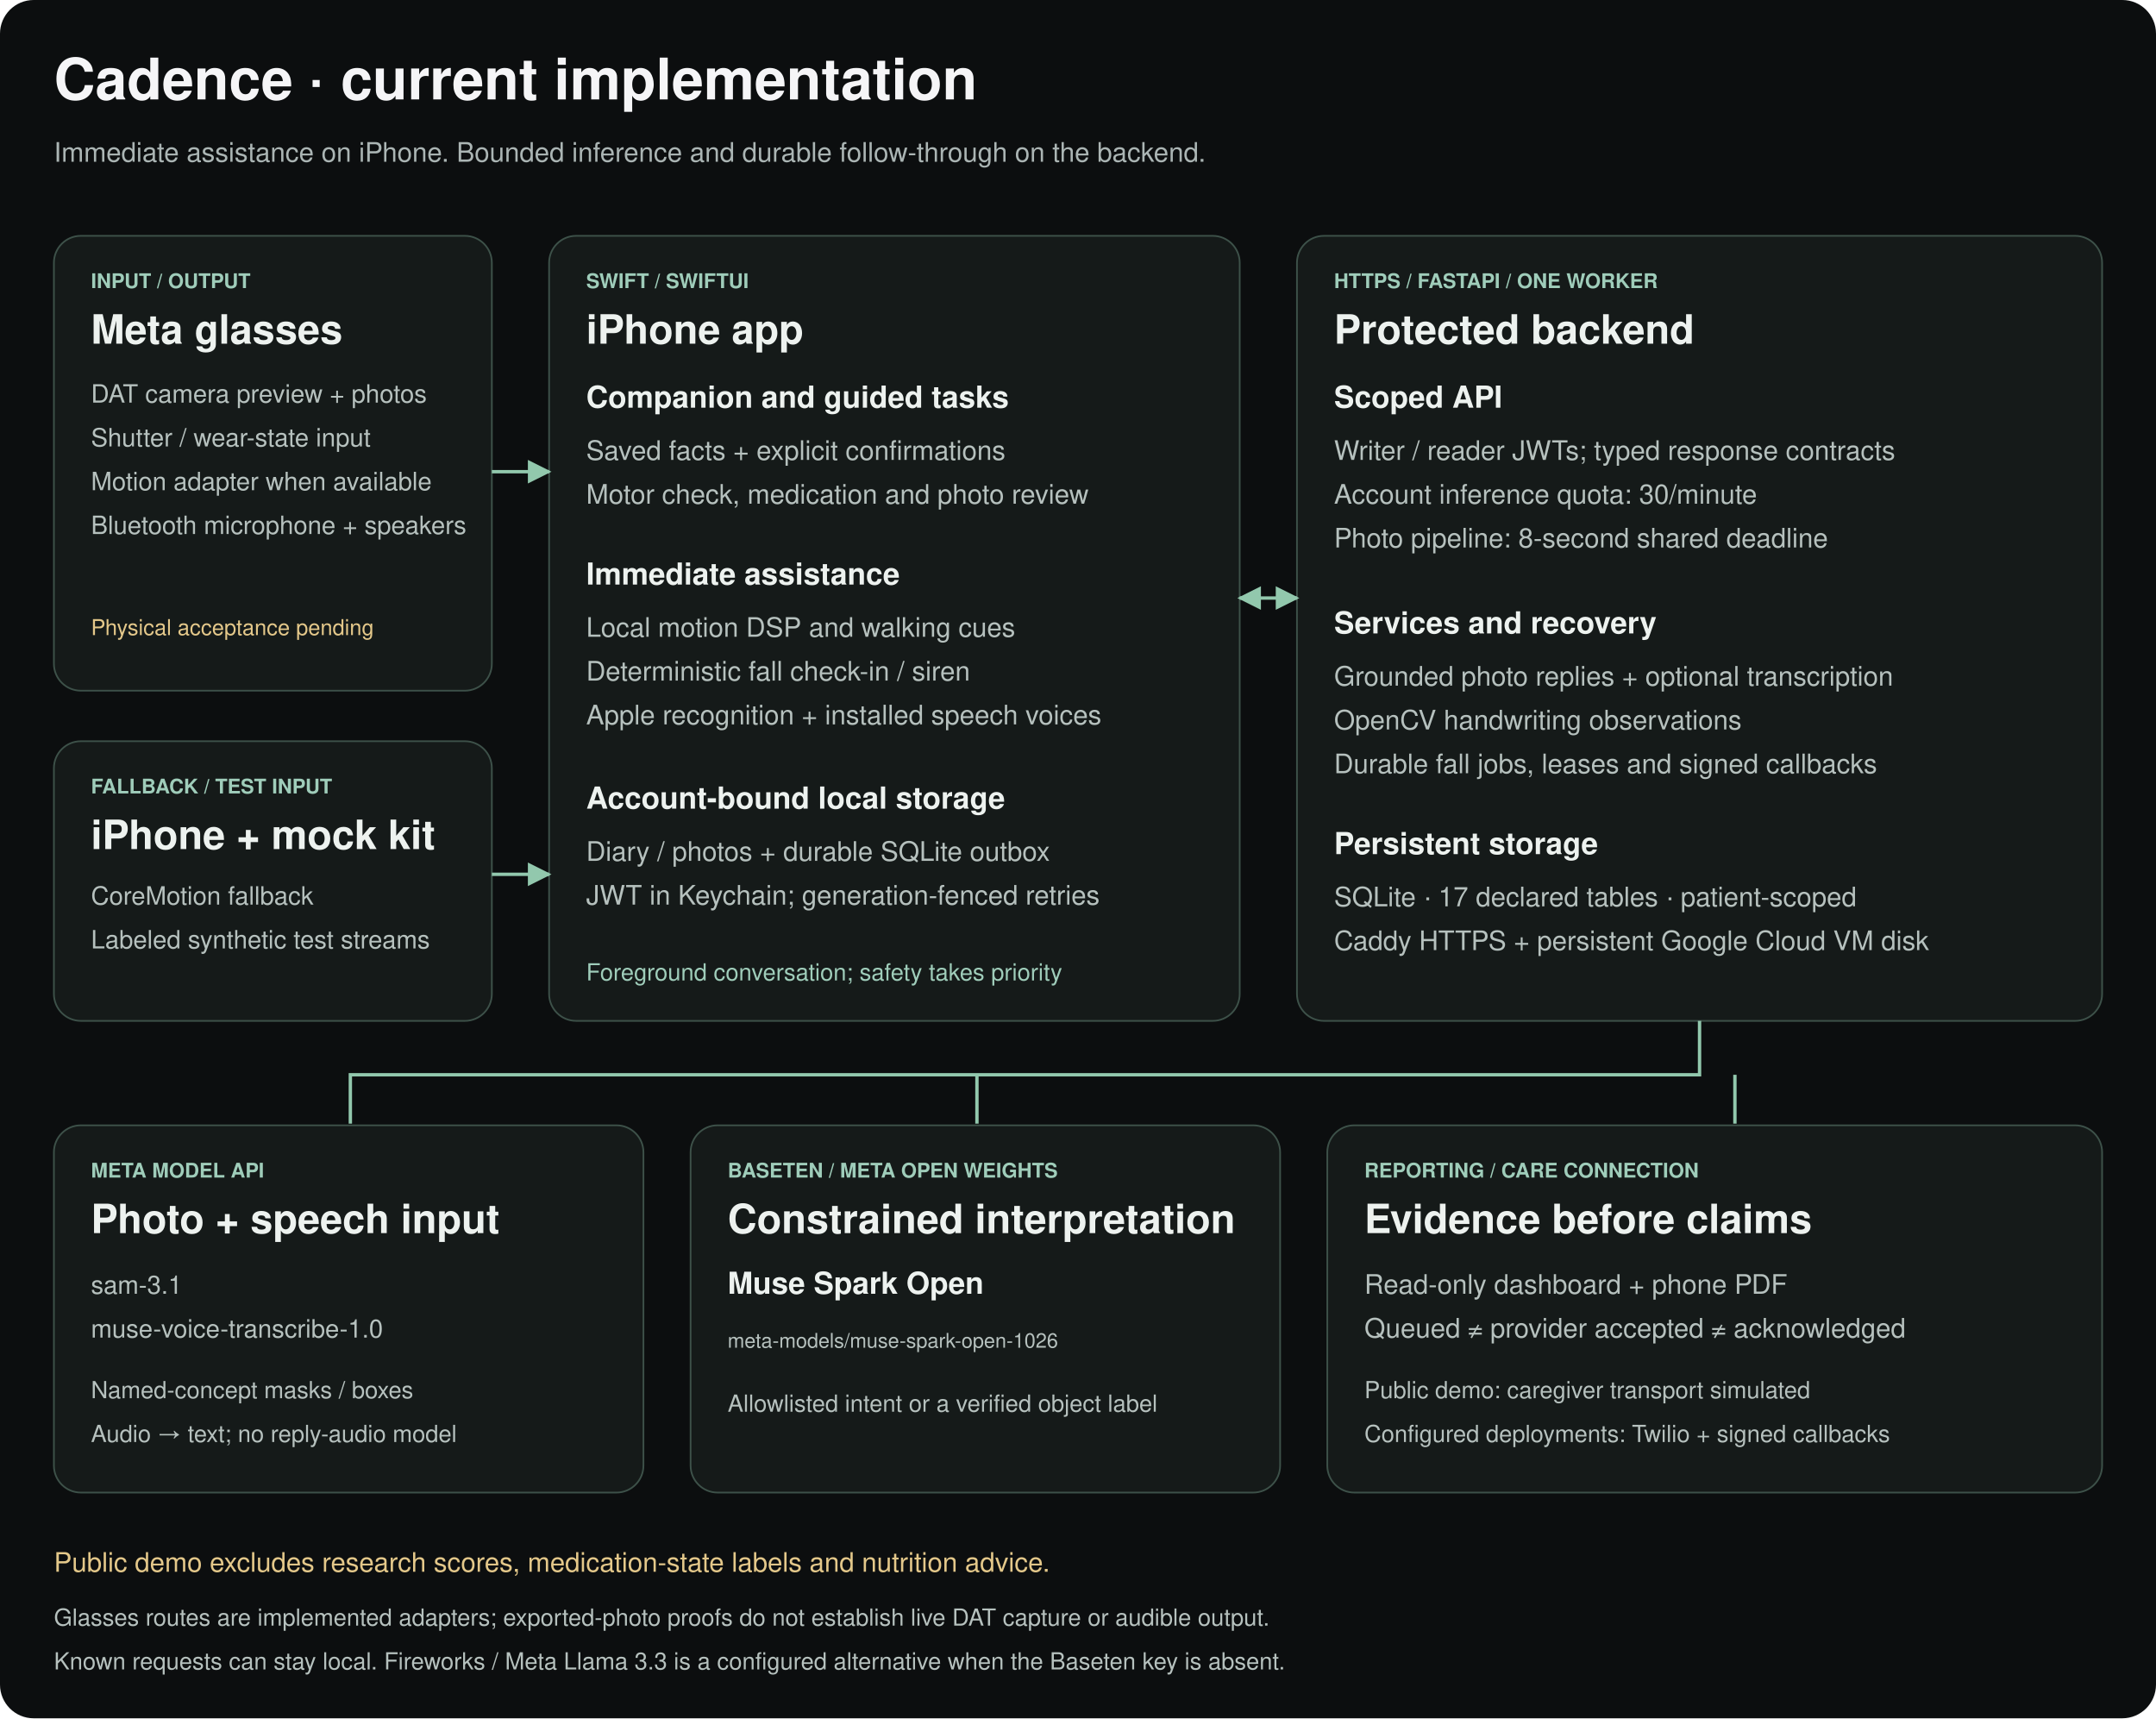
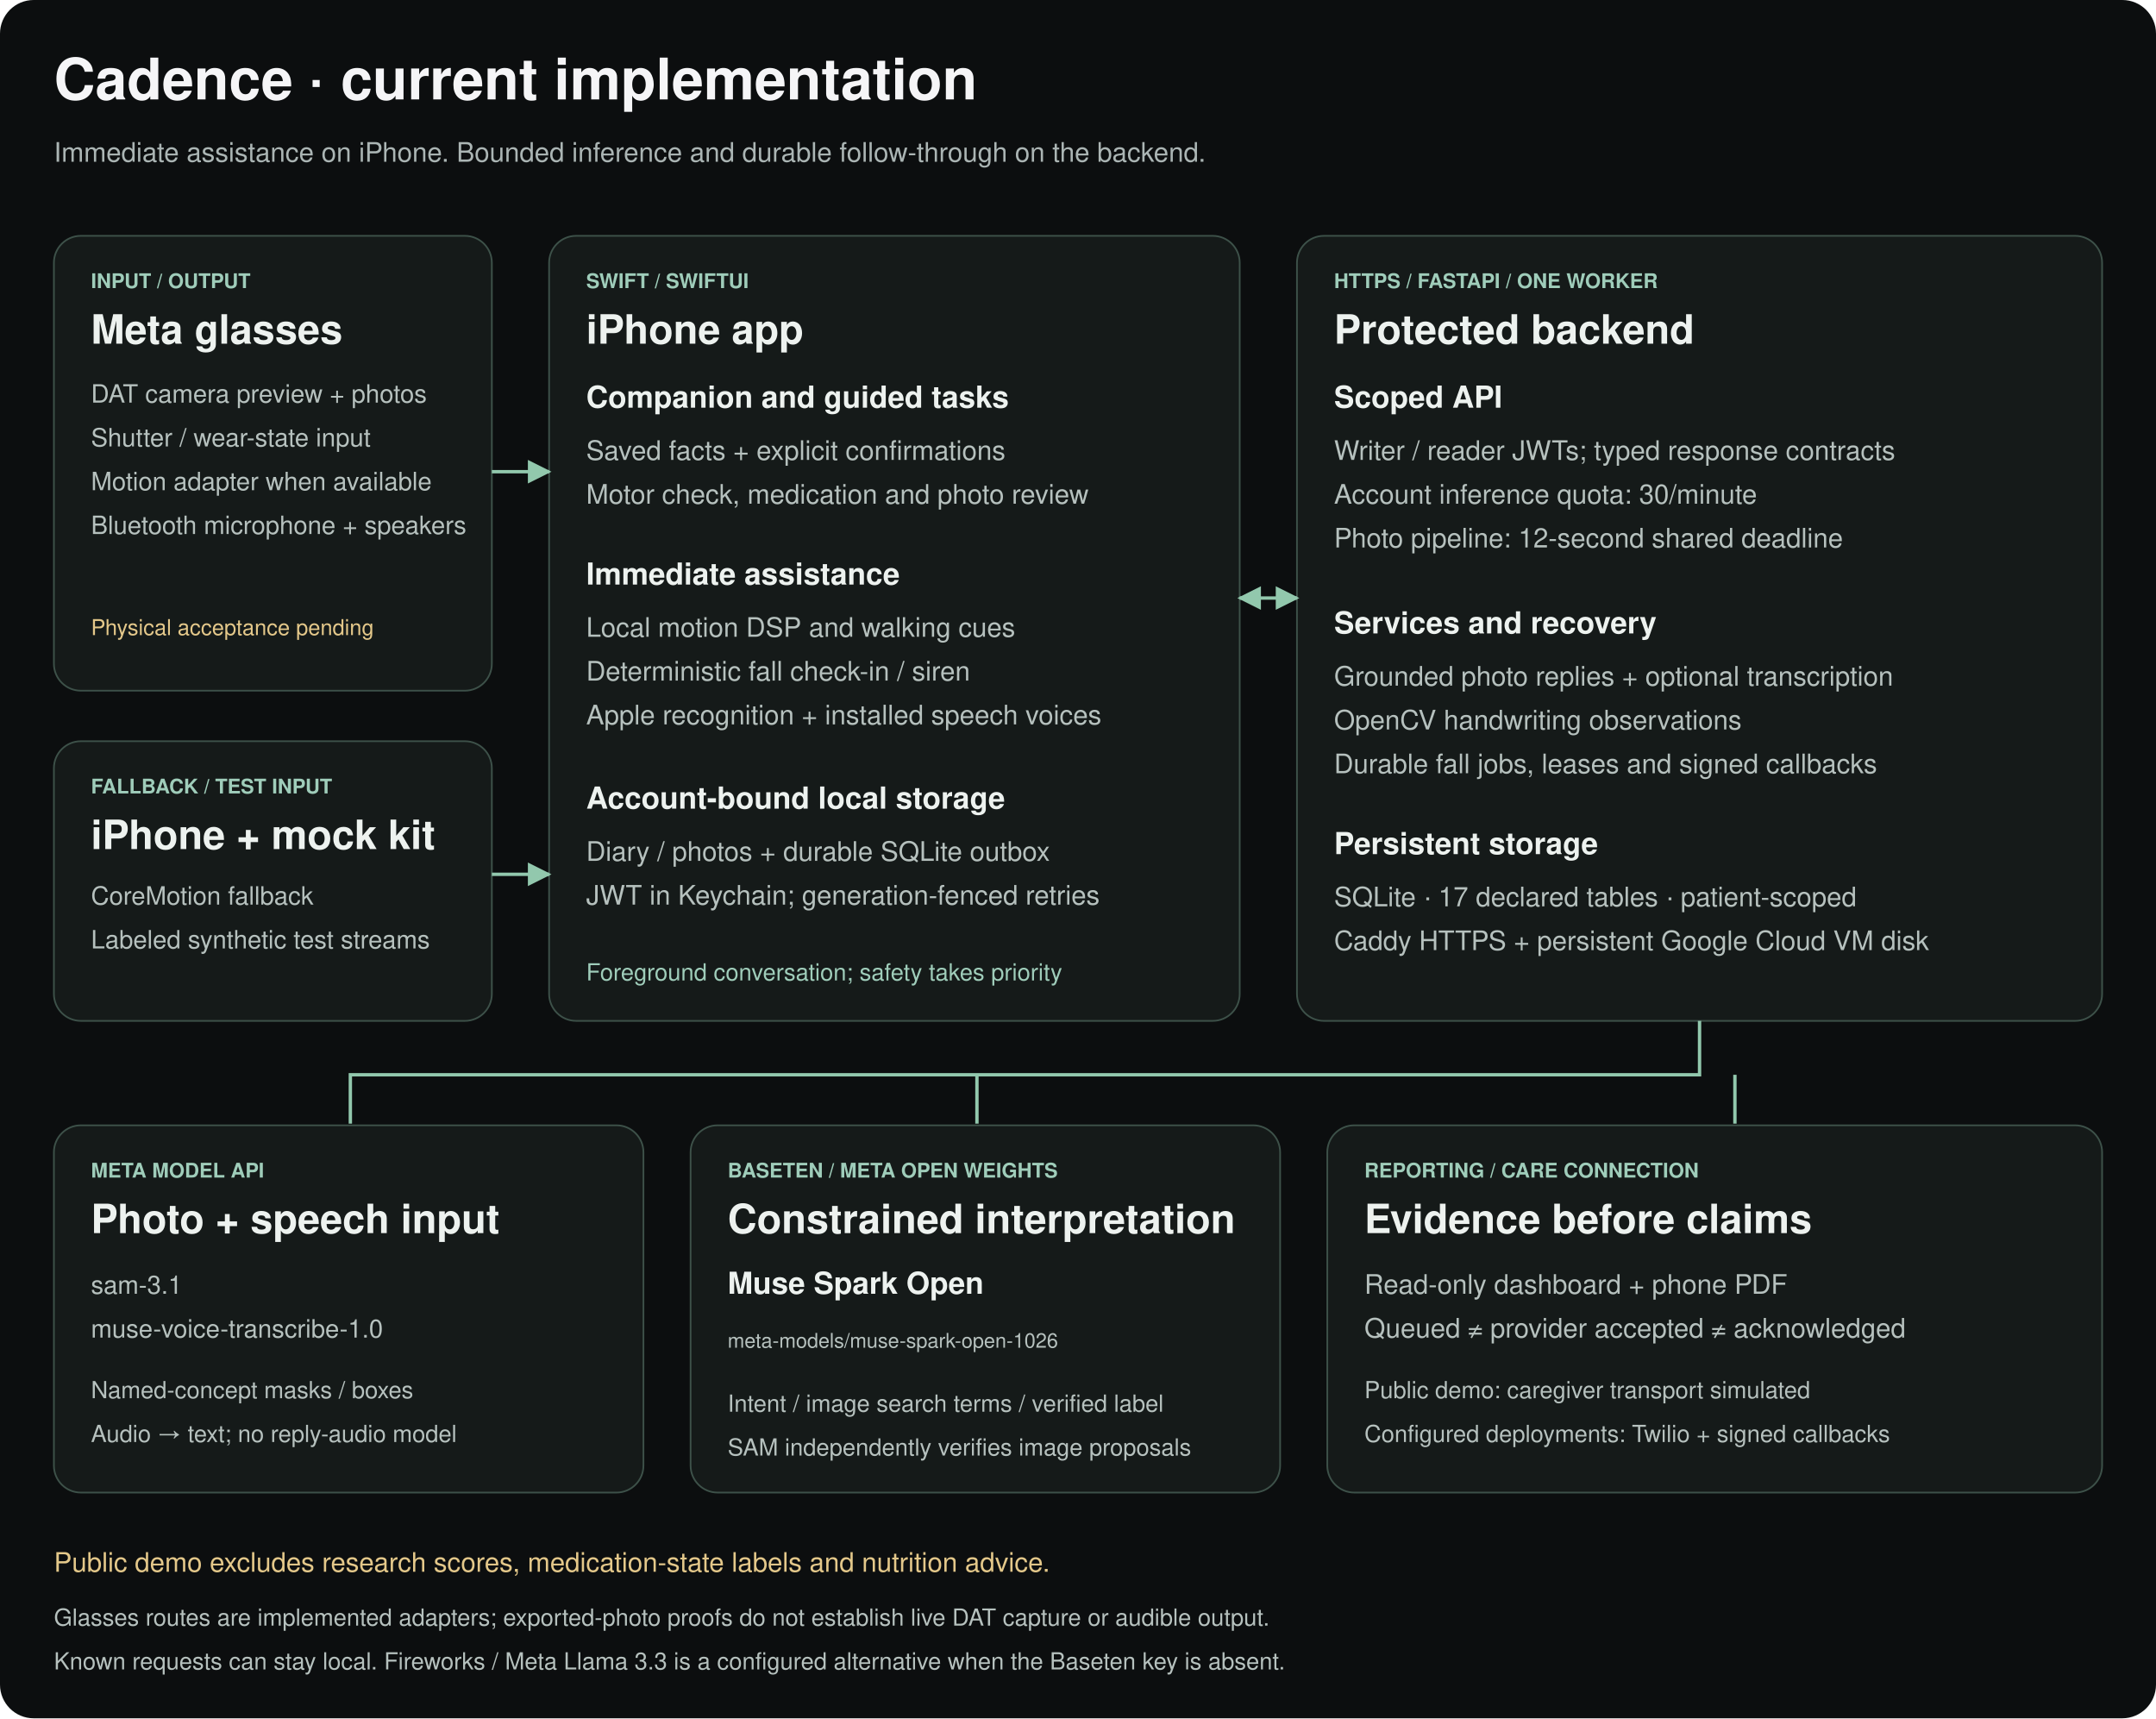
<svg xmlns="http://www.w3.org/2000/svg" width="1280" height="1020" viewBox="0 0 1280 1020" role="img" aria-labelledby="title desc">
  <defs>
    <marker id="arrow" viewBox="0 0 10 10" refX="9" refY="5" markerWidth="7" markerHeight="7" orient="auto-start-reverse">
      <path d="M0 0L10 5L0 10Z" fill="#92c8ad" />
    </marker>
  </defs>
  <rect width="1280" height="1020" rx="20" fill="#0c0e0f" />
  <g font-family="-apple-system,BlinkMacSystemFont,Segoe UI,Helvetica,Arial,sans-serif">
    <text x="32" y="59" font-size="34" font-weight="600" fill="#f5f5f7">Cadence · current implementation</text>
    <text x="32" y="96" font-size="16" fill="#abb5b4">Immediate assistance on iPhone. Bounded inference and durable follow-through on the backend.</text>
    <rect x="32" y="140" width="260" height="270" rx="16" fill="#151a19" stroke="#3d5149" />
    <text x="54" y="171" font-size="12" fill="#9fcdba" font-weight="600">INPUT / OUTPUT</text>
    <text x="54" y="204" font-size="24" fill="#edf2ef" font-weight="600">Meta glasses</text>
    <text x="54" y="239" font-size="15" fill="#b6c1be" font-weight="400">DAT camera preview + photos</text>
    <text x="54" y="265" font-size="15" fill="#b6c1be" font-weight="400">Shutter / wear-state input</text>
    <text x="54" y="291" font-size="15" fill="#b6c1be" font-weight="400">Motion adapter when available</text>
    <text x="54" y="317" font-size="15" fill="#b6c1be" font-weight="400">Bluetooth microphone + speakers</text>
    <text x="54" y="377" font-size="13" fill="#e4c88a" font-weight="400">Physical acceptance pending</text>
    <rect x="32" y="440" width="260" height="166" rx="16" fill="#151a19" stroke="#3d5149" />
    <text x="54" y="471" font-size="12" fill="#9fcdba" font-weight="600">FALLBACK / TEST INPUT</text>
    <text x="54" y="504" font-size="24" fill="#edf2ef" font-weight="600">iPhone + mock kit</text>
    <text x="54" y="537" font-size="15" fill="#b6c1be" font-weight="400">CoreMotion fallback</text>
    <text x="54" y="563" font-size="15" fill="#b6c1be" font-weight="400">Labeled synthetic test streams</text>
    <rect x="326" y="140" width="410" height="466" rx="16" fill="#151a19" stroke="#3d5149" />
    <text x="348" y="171" font-size="12" fill="#9fcdba" font-weight="600">SWIFT / SWIFTUI</text>
    <text x="348" y="204" font-size="24" fill="#edf2ef" font-weight="600">iPhone app</text>
    <text x="348" y="242" font-size="18" fill="#edf2ef" font-weight="600">Companion and guided tasks</text>
    <text x="348" y="273" font-size="16" fill="#b6c1be" font-weight="400">Saved facts + explicit confirmations</text>
    <text x="348" y="299" font-size="16" fill="#b6c1be" font-weight="400">Motor check, medication and photo review</text>
    <text x="348" y="347" font-size="18" fill="#edf2ef" font-weight="600">Immediate assistance</text>
    <text x="348" y="378" font-size="16" fill="#b6c1be" font-weight="400">Local motion DSP and walking cues</text>
    <text x="348" y="404" font-size="16" fill="#b6c1be" font-weight="400">Deterministic fall check-in / siren</text>
    <text x="348" y="430" font-size="16" fill="#b6c1be" font-weight="400">Apple recognition + installed speech voices</text>
    <text x="348" y="480" font-size="18" fill="#edf2ef" font-weight="600">Account-bound local storage</text>
    <text x="348" y="511" font-size="16" fill="#b6c1be" font-weight="400">Diary / photos + durable SQLite outbox</text>
    <text x="348" y="537" font-size="16" fill="#b6c1be" font-weight="400">JWT in Keychain; generation-fenced retries</text>
    <text x="348" y="582" font-size="14" fill="#9fcdba" font-weight="400">Foreground conversation; safety takes priority</text>
    <rect x="770" y="140" width="478" height="466" rx="16" fill="#151a19" stroke="#3d5149" />
    <text x="792" y="171" font-size="12" fill="#9fcdba" font-weight="600">HTTPS / FASTAPI / ONE WORKER</text>
    <text x="792" y="204" font-size="24" fill="#edf2ef" font-weight="600">Protected backend</text>
    <text x="792" y="242" font-size="18" fill="#edf2ef" font-weight="600">Scoped API</text>
    <text x="792" y="273" font-size="16" fill="#b6c1be" font-weight="400">Writer / reader JWTs; typed response contracts</text>
    <text x="792" y="299" font-size="16" fill="#b6c1be" font-weight="400">Account inference quota: 30/minute</text>
-     <text x="792" y="325" font-size="16" fill="#b6c1be" font-weight="400">Photo pipeline: 8-second shared deadline</text>
+     <text x="792" y="325" font-size="16" fill="#b6c1be" font-weight="400">Photo pipeline: 12-second shared deadline</text>
    <text x="792" y="376" font-size="18" fill="#edf2ef" font-weight="600">Services and recovery</text>
    <text x="792" y="407" font-size="16" fill="#b6c1be" font-weight="400">Grounded photo replies + optional transcription</text>
    <text x="792" y="433" font-size="16" fill="#b6c1be" font-weight="400">OpenCV handwriting observations</text>
    <text x="792" y="459" font-size="16" fill="#b6c1be" font-weight="400">Durable fall jobs, leases and signed callbacks</text>
    <text x="792" y="507" font-size="18" fill="#edf2ef" font-weight="600">Persistent storage</text>
    <text x="792" y="538" font-size="16" fill="#b6c1be" font-weight="400">SQLite · 17 declared tables · patient-scoped</text>
    <text x="792" y="564" font-size="16" fill="#b6c1be" font-weight="400">Caddy HTTPS + persistent Google Cloud VM disk</text>
    <path d="M292 280L326 280" stroke="#92c8ad" stroke-width="2" marker-end="url(#arrow)" />
    <path d="M292 519L326 519" stroke="#92c8ad" stroke-width="2" marker-end="url(#arrow)" />
    <path d="M736 355L770 355" stroke="#92c8ad" stroke-width="2" marker-end="url(#arrow)" marker-start="url(#arrow)" />
    <path d="M1009 606V638H208V667M580 638V667M1030 638V667" fill="none" stroke="#92c8ad" stroke-width="2" />
    <rect x="32" y="668" width="350" height="218" rx="16" fill="#151a19" stroke="#3d5149" />
    <text x="54" y="699" font-size="12" fill="#9fcdba" font-weight="600">META MODEL API</text>
    <text x="54" y="732" font-size="24" fill="#edf2ef" font-weight="600">Photo + speech input</text>
    <text x="54" y="768" font-size="15" fill="#b6c1be" font-weight="400">sam-3.1</text>
    <text x="54" y="794" font-size="15" fill="#b6c1be" font-weight="400">muse-voice-transcribe-1.0</text>
    <text x="54" y="830" font-size="14" fill="#b6c1be" font-weight="400">Named-concept masks / boxes</text>
    <text x="54" y="856" font-size="14" fill="#b6c1be" font-weight="400">Audio → text; no reply-audio model</text>
    <rect x="410" y="668" width="350" height="218" rx="16" fill="#151a19" stroke="#3d5149" />
    <text x="432" y="699" font-size="12" fill="#9fcdba" font-weight="600">BASETEN / META OPEN WEIGHTS</text>
    <text x="432" y="732" font-size="24" fill="#edf2ef" font-weight="600">Constrained interpretation</text>
    <text x="432" y="768" font-size="18" fill="#edf2ef" font-weight="600">Muse Spark Open</text>
    <text x="432" y="800" font-size="12" fill="#b6c1be" font-weight="400">meta-models/muse-spark-open-1026</text>
-     <text x="432" y="838" font-size="14" fill="#b6c1be" font-weight="400">Allowlisted intent or a verified object label</text>
+     <text x="432" y="838" font-size="14" fill="#b6c1be" font-weight="400">Intent / image search terms / verified label</text>
+     <text x="432" y="864" font-size="14" fill="#b6c1be" font-weight="400">SAM independently verifies image proposals</text>
    <rect x="788" y="668" width="460" height="218" rx="16" fill="#151a19" stroke="#3d5149" />
    <text x="810" y="699" font-size="12" fill="#9fcdba" font-weight="600">REPORTING / CARE CONNECTION</text>
    <text x="810" y="732" font-size="24" fill="#edf2ef" font-weight="600">Evidence before claims</text>
    <text x="810" y="768" font-size="16" fill="#b6c1be" font-weight="400">Read-only dashboard + phone PDF</text>
    <text x="810" y="794" font-size="16" fill="#b6c1be" font-weight="400">Queued ≠ provider accepted ≠ acknowledged</text>
    <text x="810" y="830" font-size="14" fill="#b6c1be" font-weight="400">Public demo: caregiver transport simulated</text>
    <text x="810" y="856" font-size="14" fill="#b6c1be" font-weight="400">Configured deployments: Twilio + signed callbacks</text>
    <text x="32" y="933" font-size="16" fill="#e4c88a" font-weight="400">Public demo excludes research scores, medication-state labels and nutrition advice.</text>
    <text x="32" y="965" font-size="14" fill="#b6c1be" font-weight="400">Glasses routes are implemented adapters; exported-photo proofs do not establish live DAT capture or audible output.</text>
    <text x="32" y="991" font-size="14" fill="#b6c1be" font-weight="400">Known requests can stay local. Fireworks / Meta Llama 3.3 is a configured alternative when the Baseten key is absent.</text>
  </g>
</svg>
